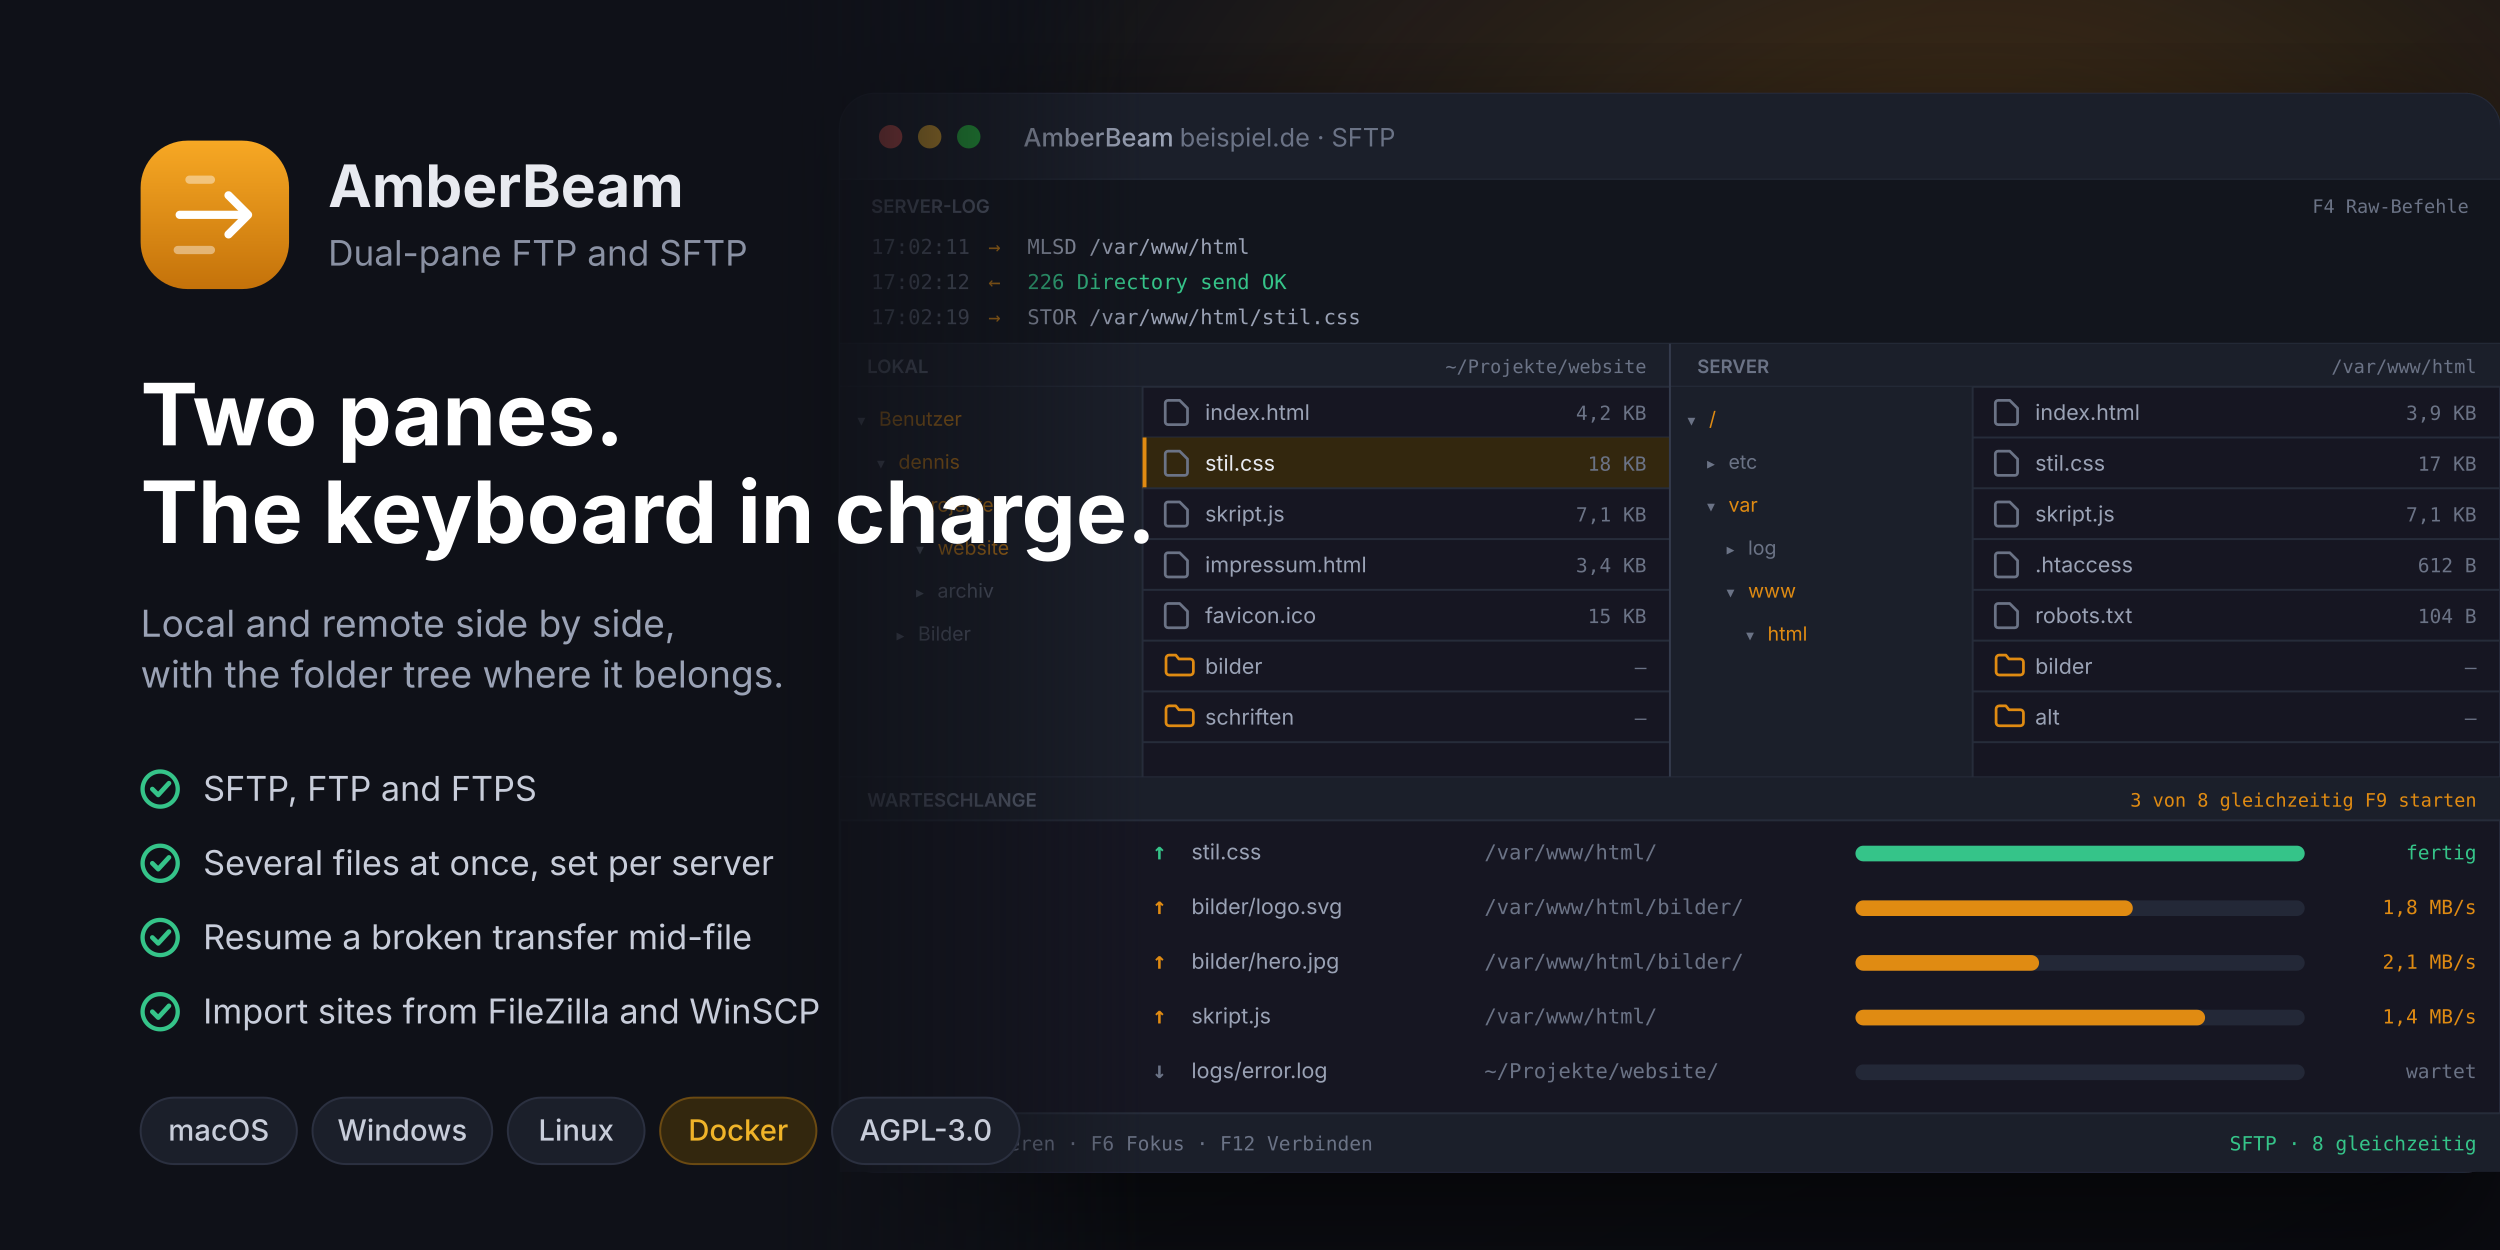
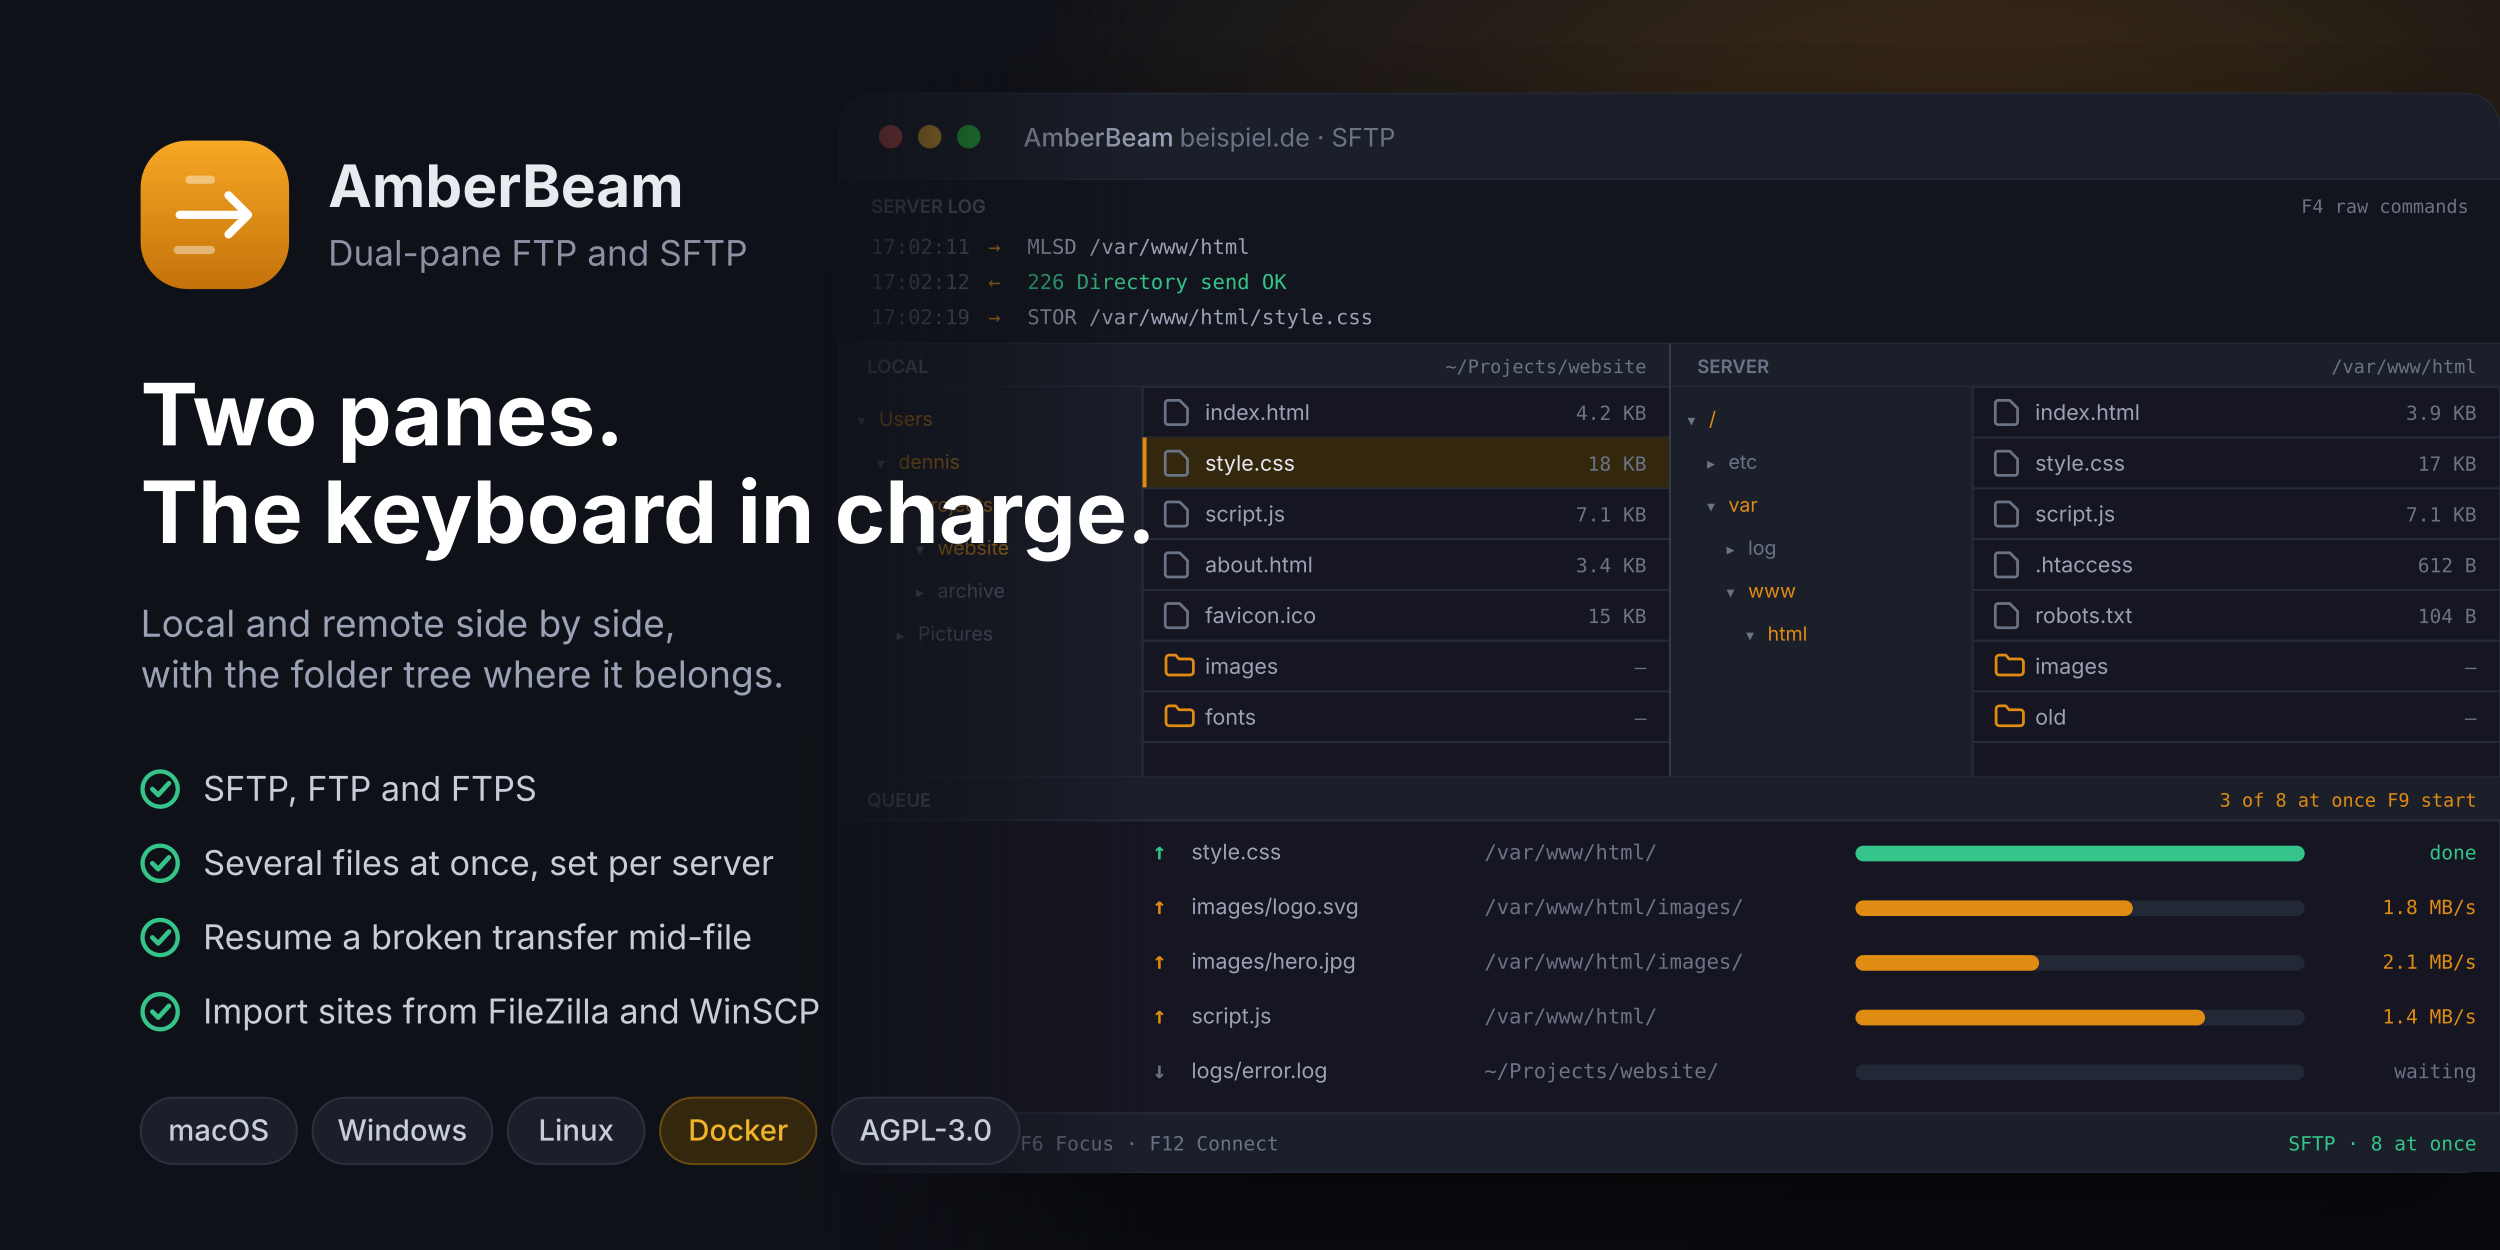
<svg xmlns="http://www.w3.org/2000/svg" viewBox="0 0 1280 640" width="1280" height="640" role="img" aria-label="AmberBeam — dual-pane FTP and SFTP client for macOS, Windows, Linux and Docker">
  <defs>
    <linearGradient id="page" x1="0" y1="0" x2="1" y2="1">
      <stop offset="0" stop-color="#12141c" />
      <stop offset="1" stop-color="#0a0b10" />
    </linearGradient>
    <linearGradient id="brand" x1="0" y1="0" x2="0" y2="1">
      <stop offset="0" stop-color="#f7a824" />
      <stop offset="1" stop-color="#c4720a" />
    </linearGradient>
    <radialGradient id="glow" cx="0.5" cy="0.5" r="0.5">
      <stop offset="0" stop-color="#e08b12" stop-opacity="0.26" />
      <stop offset="1" stop-color="#e08b12" stop-opacity="0" />
    </radialGradient>
    <linearGradient id="scrim" x1="0" y1="0" x2="1" y2="0">
      <stop offset="0" stop-color="#0f1118" stop-opacity="1" />
      <stop offset="0.44" stop-color="#0f1118" stop-opacity="1" />
      <stop offset="0.56" stop-color="#0f1118" stop-opacity="0.55" />
      <stop offset="0.65" stop-color="#0f1118" stop-opacity="0" />
    </linearGradient>
    <filter id="cardshadow" x="-30%" y="-30%" width="160%" height="160%">
      <feDropShadow dx="0" dy="22" stdDeviation="34" flood-color="#000" flood-opacity="0.62" />
    </filter>
  </defs>
  <g font-family="-apple-system, BlinkMacSystemFont, 'Segoe UI', Inter, sans-serif">
    <rect x="0" y="0" width="1280" height="640" rx="0" fill="url(#page)" />
    <ellipse cx="1010" cy="150" rx="520" ry="380" fill="url(#glow)" />
    <g filter="url(#cardshadow)">
      <rect x="430" y="48" width="850" height="552" rx="18" fill="#151821" stroke="#262c3a" />
    </g>
    <path d="M430 66a18 18 0 0 1 18-18h814a18 18 0 0 1 18 18v26H430z" fill="#1b1f2a" />
    <circle cx="456" cy="70" r="6" fill="#ff5f57" />
    <circle cx="476" cy="70" r="6" fill="#febc2e" />
    <circle cx="496" cy="70" r="6" fill="#28c840" />
    <text x="524" y="75" fill="#9aa2b5" font-size="13" font-weight="500">AmberBeam</text>
    <text x="604" y="75" fill="#6b7386" font-size="13">beispiel.de · SFTP</text>
    <line x1="430" y1="92" x2="1280" y2="92" stroke="#262c3a" stroke-width="1" />
    <rect x="430" y="92" width="850" height="84" rx="0" fill="#12151d" />
-     <text x="446" y="109" fill="#6b7386" font-size="9.5" font-weight="600">SERVER-LOG</text>
-     <text x="1264" y="109" fill="#6b7386" font-size="9.5" text-anchor="end" font-family="ui-monospace, SFMono-Regular, Menlo, monospace">F4  Raw-Befehle</text>
+     <text x="446" y="109" fill="#6b7386" font-size="9.5" font-weight="600">SERVER LOG</text>
+     <text x="1264" y="109" fill="#6b7386" font-size="9.5" text-anchor="end" font-family="ui-monospace, SFMono-Regular, Menlo, monospace">F4  raw commands</text>
    <text x="446" y="130" fill="#6b7386" font-size="10.5" font-family="ui-monospace, SFMono-Regular, Menlo, monospace">17:02:11</text>
    <text x="506" y="130" fill="#e08b12" font-size="10.5" font-family="ui-monospace, SFMono-Regular, Menlo, monospace">→</text>
    <text x="526" y="130" fill="#9aa2b5" font-size="10.5" font-family="ui-monospace, SFMono-Regular, Menlo, monospace">MLSD /var/www/html</text>
    <text x="446" y="148" fill="#6b7386" font-size="10.5" font-family="ui-monospace, SFMono-Regular, Menlo, monospace">17:02:12</text>
    <text x="506" y="148" fill="#e08b12" font-size="10.5" font-family="ui-monospace, SFMono-Regular, Menlo, monospace">←</text>
    <text x="526" y="148" fill="#35c489" font-size="10.5" font-family="ui-monospace, SFMono-Regular, Menlo, monospace">226 Directory send OK</text>
    <text x="446" y="166" fill="#6b7386" font-size="10.5" font-family="ui-monospace, SFMono-Regular, Menlo, monospace">17:02:19</text>
    <text x="506" y="166" fill="#e08b12" font-size="10.5" font-family="ui-monospace, SFMono-Regular, Menlo, monospace">→</text>
-     <text x="526" y="166" fill="#9aa2b5" font-size="10.5" font-family="ui-monospace, SFMono-Regular, Menlo, monospace">STOR /var/www/html/stil.css</text>
+     <text x="526" y="166" fill="#9aa2b5" font-size="10.5" font-family="ui-monospace, SFMono-Regular, Menlo, monospace">STOR /var/www/html/style.css</text>
    <line x1="430" y1="176" x2="1280" y2="176" stroke="#262c3a" stroke-width="1" />
    <rect x="430" y="176" width="425" height="22" rx="0" fill="#1b1f2a" />
-     <text x="444" y="191" fill="#6b7386" font-size="9.5" font-weight="600">LOKAL</text>
-     <text x="843" y="191" fill="#6b7386" font-size="9.5" text-anchor="end" font-family="ui-monospace, SFMono-Regular, Menlo, monospace">~/Projekte/website</text>
+     <text x="444" y="191" fill="#6b7386" font-size="9.5" font-weight="600">LOCAL</text>
+     <text x="843" y="191" fill="#6b7386" font-size="9.5" text-anchor="end" font-family="ui-monospace, SFMono-Regular, Menlo, monospace">~/Projects/website</text>
    <line x1="430" y1="198" x2="855" y2="198" stroke="#262c3a" stroke-width="1" />
    <rect x="430" y="198" width="155" height="200" rx="0" fill="#1b1f2a" />
    <line x1="585" y1="198" x2="585" y2="398" stroke="#262c3a" stroke-width="1" />
    <text x="439" y="218" fill="#6b7386" font-size="8">▾</text>
-     <text x="450" y="218" fill="#e08b12" font-size="10">Benutzer</text>
+     <text x="450" y="218" fill="#e08b12" font-size="10">Users</text>
    <text x="449" y="240" fill="#6b7386" font-size="8">▾</text>
    <text x="460" y="240" fill="#e08b12" font-size="10">dennis</text>
    <text x="459" y="262" fill="#6b7386" font-size="8">▾</text>
-     <text x="470" y="262" fill="#e08b12" font-size="10">Projekte</text>
+     <text x="470" y="262" fill="#e08b12" font-size="10">Projects</text>
    <text x="469" y="284" fill="#6b7386" font-size="8">▾</text>
    <text x="480" y="284" fill="#e08b12" font-size="10">website</text>
    <text x="469" y="306" fill="#6b7386" font-size="8">▸</text>
-     <text x="480" y="306" fill="#6b7386" font-size="10">archiv</text>
+     <text x="480" y="306" fill="#6b7386" font-size="10">archive</text>
    <text x="459" y="328" fill="#6b7386" font-size="8">▸</text>
-     <text x="470" y="328" fill="#6b7386" font-size="10">Bilder</text>
+     <text x="470" y="328" fill="#6b7386" font-size="10">Pictures</text>
    <path d="M598 205h6l4 4v7a1.4 1.4 0 0 1-1.4 1.4H598A1.4 1.4 0 0 1 596.6 216V206.4A1.4 1.4 0 0 1 598 205z" fill="none" stroke="#6b7386" stroke-width="1.4" stroke-linejoin="round" />
    <text x="617" y="215" fill="#9aa2b5" font-size="11">index.html</text>
-     <text x="843" y="215" fill="#6b7386" font-size="10" text-anchor="end" font-family="ui-monospace, SFMono-Regular, Menlo, monospace">4,2 KB</text>
+     <text x="843" y="215" fill="#6b7386" font-size="10" text-anchor="end" font-family="ui-monospace, SFMono-Regular, Menlo, monospace">4.2 KB</text>
    <line x1="585" y1="224" x2="855" y2="224" stroke="#262c3a" stroke-width="1" />
    <rect x="585" y="224" width="270" height="26" rx="0" fill="#33270e" />
    <rect x="585" y="224" width="2" height="26" rx="0" fill="#e08b12" />
    <path d="M598 231h6l4 4v7a1.4 1.4 0 0 1-1.4 1.4H598A1.4 1.4 0 0 1 596.6 242V232.4A1.4 1.4 0 0 1 598 231z" fill="none" stroke="#6b7386" stroke-width="1.4" stroke-linejoin="round" />
-     <text x="617" y="241" fill="#e8eaf0" font-size="11">stil.css</text>
+     <text x="617" y="241" fill="#e8eaf0" font-size="11">style.css</text>
    <text x="843" y="241" fill="#6b7386" font-size="10" text-anchor="end" font-family="ui-monospace, SFMono-Regular, Menlo, monospace">18 KB</text>
    <line x1="585" y1="250" x2="855" y2="250" stroke="#262c3a" stroke-width="1" />
    <path d="M598 257h6l4 4v7a1.4 1.4 0 0 1-1.4 1.4H598A1.4 1.4 0 0 1 596.6 268V258.4A1.4 1.4 0 0 1 598 257z" fill="none" stroke="#6b7386" stroke-width="1.4" stroke-linejoin="round" />
-     <text x="617" y="267" fill="#9aa2b5" font-size="11">skript.js</text>
-     <text x="843" y="267" fill="#6b7386" font-size="10" text-anchor="end" font-family="ui-monospace, SFMono-Regular, Menlo, monospace">7,1 KB</text>
+     <text x="617" y="267" fill="#9aa2b5" font-size="11">script.js</text>
+     <text x="843" y="267" fill="#6b7386" font-size="10" text-anchor="end" font-family="ui-monospace, SFMono-Regular, Menlo, monospace">7.1 KB</text>
    <line x1="585" y1="276" x2="855" y2="276" stroke="#262c3a" stroke-width="1" />
    <path d="M598 283h6l4 4v7a1.4 1.4 0 0 1-1.4 1.4H598A1.4 1.4 0 0 1 596.6 294V284.4A1.4 1.4 0 0 1 598 283z" fill="none" stroke="#6b7386" stroke-width="1.4" stroke-linejoin="round" />
-     <text x="617" y="293" fill="#9aa2b5" font-size="11">impressum.html</text>
-     <text x="843" y="293" fill="#6b7386" font-size="10" text-anchor="end" font-family="ui-monospace, SFMono-Regular, Menlo, monospace">3,4 KB</text>
+     <text x="617" y="293" fill="#9aa2b5" font-size="11">about.html</text>
+     <text x="843" y="293" fill="#6b7386" font-size="10" text-anchor="end" font-family="ui-monospace, SFMono-Regular, Menlo, monospace">3.4 KB</text>
    <line x1="585" y1="302" x2="855" y2="302" stroke="#262c3a" stroke-width="1" />
    <path d="M598 309h6l4 4v7a1.4 1.4 0 0 1-1.4 1.4H598A1.4 1.4 0 0 1 596.6 320V310.4A1.4 1.4 0 0 1 598 309z" fill="none" stroke="#6b7386" stroke-width="1.4" stroke-linejoin="round" />
    <text x="617" y="319" fill="#9aa2b5" font-size="11">favicon.ico</text>
    <text x="843" y="319" fill="#6b7386" font-size="10" text-anchor="end" font-family="ui-monospace, SFMono-Regular, Menlo, monospace">15 KB</text>
    <line x1="585" y1="328" x2="855" y2="328" stroke="#262c3a" stroke-width="1" />
    <path d="M597 344v-7a1.6 1.6 0 0 1 1.6-1.6h3.4l1.6 2h5.8a1.6 1.6 0 0 1 1.6 1.6v5a1.6 1.6 0 0 1-1.6 1.6H598.6A1.6 1.6 0 0 1 597 344z" fill="none" stroke="#e08b12" stroke-width="1.4" stroke-linejoin="round" />
-     <text x="617" y="345" fill="#9aa2b5" font-size="11">bilder</text>
+     <text x="617" y="345" fill="#9aa2b5" font-size="11">images</text>
    <text x="843" y="345" fill="#6b7386" font-size="10" text-anchor="end" font-family="ui-monospace, SFMono-Regular, Menlo, monospace">—</text>
    <line x1="585" y1="354" x2="855" y2="354" stroke="#262c3a" stroke-width="1" />
    <path d="M597 370v-7a1.6 1.6 0 0 1 1.6-1.6h3.4l1.6 2h5.8a1.6 1.6 0 0 1 1.6 1.6v5a1.6 1.6 0 0 1-1.6 1.6H598.6A1.6 1.6 0 0 1 597 370z" fill="none" stroke="#e08b12" stroke-width="1.4" stroke-linejoin="round" />
-     <text x="617" y="371" fill="#9aa2b5" font-size="11">schriften</text>
+     <text x="617" y="371" fill="#9aa2b5" font-size="11">fonts</text>
    <text x="843" y="371" fill="#6b7386" font-size="10" text-anchor="end" font-family="ui-monospace, SFMono-Regular, Menlo, monospace">—</text>
    <line x1="585" y1="380" x2="855" y2="380" stroke="#262c3a" stroke-width="1" />
    <rect x="855" y="176" width="425" height="22" rx="0" fill="#1b1f2a" />
    <text x="869" y="191" fill="#6b7386" font-size="9.5" font-weight="600">SERVER</text>
    <text x="1268" y="191" fill="#6b7386" font-size="9.5" text-anchor="end" font-family="ui-monospace, SFMono-Regular, Menlo, monospace">/var/www/html</text>
    <line x1="855" y1="198" x2="1280" y2="198" stroke="#262c3a" stroke-width="1" />
    <rect x="855" y="198" width="155" height="200" rx="0" fill="#1b1f2a" />
    <line x1="1010" y1="198" x2="1010" y2="398" stroke="#262c3a" stroke-width="1" />
    <text x="864" y="218" fill="#6b7386" font-size="8">▾</text>
    <text x="875" y="218" fill="#e08b12" font-size="10">/</text>
    <text x="874" y="240" fill="#6b7386" font-size="8">▸</text>
    <text x="885" y="240" fill="#6b7386" font-size="10">etc</text>
    <text x="874" y="262" fill="#6b7386" font-size="8">▾</text>
    <text x="885" y="262" fill="#e08b12" font-size="10">var</text>
    <text x="884" y="284" fill="#6b7386" font-size="8">▸</text>
    <text x="895" y="284" fill="#6b7386" font-size="10">log</text>
    <text x="884" y="306" fill="#6b7386" font-size="8">▾</text>
    <text x="895" y="306" fill="#e08b12" font-size="10">www</text>
    <text x="894" y="328" fill="#6b7386" font-size="8">▾</text>
    <text x="905" y="328" fill="#e08b12" font-size="10">html</text>
    <path d="M1023 205h6l4 4v7a1.4 1.4 0 0 1-1.4 1.4H1023A1.4 1.4 0 0 1 1021.6 216V206.4A1.4 1.4 0 0 1 1023 205z" fill="none" stroke="#6b7386" stroke-width="1.4" stroke-linejoin="round" />
    <text x="1042" y="215" fill="#9aa2b5" font-size="11">index.html</text>
-     <text x="1268" y="215" fill="#6b7386" font-size="10" text-anchor="end" font-family="ui-monospace, SFMono-Regular, Menlo, monospace">3,9 KB</text>
+     <text x="1268" y="215" fill="#6b7386" font-size="10" text-anchor="end" font-family="ui-monospace, SFMono-Regular, Menlo, monospace">3.9 KB</text>
    <line x1="1010" y1="224" x2="1280" y2="224" stroke="#262c3a" stroke-width="1" />
    <path d="M1023 231h6l4 4v7a1.4 1.4 0 0 1-1.4 1.4H1023A1.4 1.4 0 0 1 1021.6 242V232.4A1.4 1.4 0 0 1 1023 231z" fill="none" stroke="#6b7386" stroke-width="1.4" stroke-linejoin="round" />
-     <text x="1042" y="241" fill="#9aa2b5" font-size="11">stil.css</text>
+     <text x="1042" y="241" fill="#9aa2b5" font-size="11">style.css</text>
    <text x="1268" y="241" fill="#6b7386" font-size="10" text-anchor="end" font-family="ui-monospace, SFMono-Regular, Menlo, monospace">17 KB</text>
    <line x1="1010" y1="250" x2="1280" y2="250" stroke="#262c3a" stroke-width="1" />
    <path d="M1023 257h6l4 4v7a1.4 1.4 0 0 1-1.4 1.4H1023A1.4 1.4 0 0 1 1021.6 268V258.4A1.4 1.4 0 0 1 1023 257z" fill="none" stroke="#6b7386" stroke-width="1.4" stroke-linejoin="round" />
-     <text x="1042" y="267" fill="#9aa2b5" font-size="11">skript.js</text>
-     <text x="1268" y="267" fill="#6b7386" font-size="10" text-anchor="end" font-family="ui-monospace, SFMono-Regular, Menlo, monospace">7,1 KB</text>
+     <text x="1042" y="267" fill="#9aa2b5" font-size="11">script.js</text>
+     <text x="1268" y="267" fill="#6b7386" font-size="10" text-anchor="end" font-family="ui-monospace, SFMono-Regular, Menlo, monospace">7.1 KB</text>
    <line x1="1010" y1="276" x2="1280" y2="276" stroke="#262c3a" stroke-width="1" />
    <path d="M1023 283h6l4 4v7a1.4 1.4 0 0 1-1.4 1.4H1023A1.4 1.4 0 0 1 1021.6 294V284.4A1.4 1.4 0 0 1 1023 283z" fill="none" stroke="#6b7386" stroke-width="1.4" stroke-linejoin="round" />
    <text x="1042" y="293" fill="#9aa2b5" font-size="11">.htaccess</text>
    <text x="1268" y="293" fill="#6b7386" font-size="10" text-anchor="end" font-family="ui-monospace, SFMono-Regular, Menlo, monospace">612 B</text>
    <line x1="1010" y1="302" x2="1280" y2="302" stroke="#262c3a" stroke-width="1" />
    <path d="M1023 309h6l4 4v7a1.4 1.4 0 0 1-1.4 1.4H1023A1.4 1.4 0 0 1 1021.6 320V310.4A1.4 1.4 0 0 1 1023 309z" fill="none" stroke="#6b7386" stroke-width="1.4" stroke-linejoin="round" />
    <text x="1042" y="319" fill="#9aa2b5" font-size="11">robots.txt</text>
    <text x="1268" y="319" fill="#6b7386" font-size="10" text-anchor="end" font-family="ui-monospace, SFMono-Regular, Menlo, monospace">104 B</text>
    <line x1="1010" y1="328" x2="1280" y2="328" stroke="#262c3a" stroke-width="1" />
    <path d="M1022 344v-7a1.6 1.6 0 0 1 1.6-1.6h3.4l1.6 2h5.8a1.6 1.6 0 0 1 1.6 1.6v5a1.6 1.6 0 0 1-1.6 1.6H1023.6A1.6 1.6 0 0 1 1022 344z" fill="none" stroke="#e08b12" stroke-width="1.4" stroke-linejoin="round" />
-     <text x="1042" y="345" fill="#9aa2b5" font-size="11">bilder</text>
+     <text x="1042" y="345" fill="#9aa2b5" font-size="11">images</text>
    <text x="1268" y="345" fill="#6b7386" font-size="10" text-anchor="end" font-family="ui-monospace, SFMono-Regular, Menlo, monospace">—</text>
    <line x1="1010" y1="354" x2="1280" y2="354" stroke="#262c3a" stroke-width="1" />
    <path d="M1022 370v-7a1.6 1.6 0 0 1 1.6-1.6h3.4l1.6 2h5.8a1.6 1.6 0 0 1 1.6 1.6v5a1.6 1.6 0 0 1-1.6 1.6H1023.6A1.6 1.6 0 0 1 1022 370z" fill="none" stroke="#e08b12" stroke-width="1.4" stroke-linejoin="round" />
-     <text x="1042" y="371" fill="#9aa2b5" font-size="11">alt</text>
+     <text x="1042" y="371" fill="#9aa2b5" font-size="11">old</text>
    <text x="1268" y="371" fill="#6b7386" font-size="10" text-anchor="end" font-family="ui-monospace, SFMono-Regular, Menlo, monospace">—</text>
    <line x1="1010" y1="380" x2="1280" y2="380" stroke="#262c3a" stroke-width="1" />
    <line x1="855" y1="176" x2="855" y2="398" stroke="#343b4d" stroke-width="1" />
    <line x1="430" y1="398" x2="1280" y2="398" stroke="#262c3a" stroke-width="1" />
    <rect x="430" y="398" width="850" height="22" rx="0" fill="#1b1f2a" />
-     <text x="444" y="413" fill="#6b7386" font-size="9.5" font-weight="600">WARTESCHLANGE</text>
-     <text x="1268" y="413" fill="#e08b12" font-size="9.5" text-anchor="end" font-family="ui-monospace, SFMono-Regular, Menlo, monospace">3 von 8 gleichzeitig     F9  starten</text>
+     <text x="444" y="413" fill="#6b7386" font-size="9.5" font-weight="600">QUEUE</text>
+     <text x="1268" y="413" fill="#e08b12" font-size="9.5" text-anchor="end" font-family="ui-monospace, SFMono-Regular, Menlo, monospace">3 of 8 at once     F9  start</text>
    <line x1="430" y1="420" x2="1280" y2="420" stroke="#262c3a" stroke-width="1" />
    <text x="590" y="440" fill="#35c489" font-size="12" font-weight="600" font-family="ui-monospace, SFMono-Regular, Menlo, monospace">↑</text>
-     <text x="610" y="440" fill="#9aa2b5" font-size="11">stil.css</text>
+     <text x="610" y="440" fill="#9aa2b5" font-size="11">style.css</text>
    <text x="760" y="440" fill="#6b7386" font-size="10.5" font-family="ui-monospace, SFMono-Regular, Menlo, monospace">/var/www/html/</text>
    <rect x="950" y="433" width="230" height="8" rx="4" fill="#232837" />
    <rect x="950" y="433" width="230" height="8" rx="4" fill="#35c489" />
-     <text x="1268" y="440" fill="#35c489" font-size="10" text-anchor="end" font-family="ui-monospace, SFMono-Regular, Menlo, monospace">fertig</text>
+     <text x="1268" y="440" fill="#35c489" font-size="10" text-anchor="end" font-family="ui-monospace, SFMono-Regular, Menlo, monospace">done</text>
    <text x="590" y="468" fill="#e08b12" font-size="12" font-weight="600" font-family="ui-monospace, SFMono-Regular, Menlo, monospace">↑</text>
-     <text x="610" y="468" fill="#9aa2b5" font-size="11">bilder/logo.svg</text>
-     <text x="760" y="468" fill="#6b7386" font-size="10.5" font-family="ui-monospace, SFMono-Regular, Menlo, monospace">/var/www/html/bilder/</text>
+     <text x="610" y="468" fill="#9aa2b5" font-size="11">images/logo.svg</text>
+     <text x="760" y="468" fill="#6b7386" font-size="10.5" font-family="ui-monospace, SFMono-Regular, Menlo, monospace">/var/www/html/images/</text>
    <rect x="950" y="461" width="230" height="8" rx="4" fill="#232837" />
    <rect x="950" y="461" width="142" height="8" rx="4" fill="#e08b12" />
-     <text x="1268" y="468" fill="#e08b12" font-size="10" text-anchor="end" font-family="ui-monospace, SFMono-Regular, Menlo, monospace">1,8 MB/s</text>
+     <text x="1268" y="468" fill="#e08b12" font-size="10" text-anchor="end" font-family="ui-monospace, SFMono-Regular, Menlo, monospace">1.8 MB/s</text>
    <text x="590" y="496" fill="#e08b12" font-size="12" font-weight="600" font-family="ui-monospace, SFMono-Regular, Menlo, monospace">↑</text>
-     <text x="610" y="496" fill="#9aa2b5" font-size="11">bilder/hero.jpg</text>
-     <text x="760" y="496" fill="#6b7386" font-size="10.5" font-family="ui-monospace, SFMono-Regular, Menlo, monospace">/var/www/html/bilder/</text>
+     <text x="610" y="496" fill="#9aa2b5" font-size="11">images/hero.jpg</text>
+     <text x="760" y="496" fill="#6b7386" font-size="10.5" font-family="ui-monospace, SFMono-Regular, Menlo, monospace">/var/www/html/images/</text>
    <rect x="950" y="489" width="230" height="8" rx="4" fill="#232837" />
    <rect x="950" y="489" width="94" height="8" rx="4" fill="#e08b12" />
-     <text x="1268" y="496" fill="#e08b12" font-size="10" text-anchor="end" font-family="ui-monospace, SFMono-Regular, Menlo, monospace">2,1 MB/s</text>
+     <text x="1268" y="496" fill="#e08b12" font-size="10" text-anchor="end" font-family="ui-monospace, SFMono-Regular, Menlo, monospace">2.1 MB/s</text>
    <text x="590" y="524" fill="#e08b12" font-size="12" font-weight="600" font-family="ui-monospace, SFMono-Regular, Menlo, monospace">↑</text>
-     <text x="610" y="524" fill="#9aa2b5" font-size="11">skript.js</text>
+     <text x="610" y="524" fill="#9aa2b5" font-size="11">script.js</text>
    <text x="760" y="524" fill="#6b7386" font-size="10.5" font-family="ui-monospace, SFMono-Regular, Menlo, monospace">/var/www/html/</text>
    <rect x="950" y="517" width="230" height="8" rx="4" fill="#232837" />
    <rect x="950" y="517" width="179" height="8" rx="4" fill="#e08b12" />
-     <text x="1268" y="524" fill="#e08b12" font-size="10" text-anchor="end" font-family="ui-monospace, SFMono-Regular, Menlo, monospace">1,4 MB/s</text>
+     <text x="1268" y="524" fill="#e08b12" font-size="10" text-anchor="end" font-family="ui-monospace, SFMono-Regular, Menlo, monospace">1.4 MB/s</text>
    <text x="590" y="552" fill="#6b7386" font-size="12" font-weight="600" font-family="ui-monospace, SFMono-Regular, Menlo, monospace">↓</text>
    <text x="610" y="552" fill="#9aa2b5" font-size="11">logs/error.log</text>
-     <text x="760" y="552" fill="#6b7386" font-size="10.5" font-family="ui-monospace, SFMono-Regular, Menlo, monospace">~/Projekte/website/</text>
+     <text x="760" y="552" fill="#6b7386" font-size="10.5" font-family="ui-monospace, SFMono-Regular, Menlo, monospace">~/Projects/website/</text>
    <rect x="950" y="545" width="230" height="8" rx="4" fill="#232837" />
-     <text x="1268" y="552" fill="#6b7386" font-size="10" text-anchor="end" font-family="ui-monospace, SFMono-Regular, Menlo, monospace">wartet</text>
+     <text x="1268" y="552" fill="#6b7386" font-size="10" text-anchor="end" font-family="ui-monospace, SFMono-Regular, Menlo, monospace">waiting</text>
    <rect x="430" y="570" width="850" height="30" rx="0" fill="#1b1f2a" />
    <line x1="430" y1="570" x2="1280" y2="570" stroke="#262c3a" stroke-width="1" />
-     <text x="444" y="589" fill="#6b7386" font-size="10" font-family="ui-monospace, SFMono-Regular, Menlo, monospace">F5 Aktualisieren  ·  F6 Fokus  ·  F12 Verbinden</text>
-     <text x="1268" y="589" fill="#35c489" font-size="10" text-anchor="end" font-family="ui-monospace, SFMono-Regular, Menlo, monospace">SFTP  ·  8 gleichzeitig</text>
+     <text x="444" y="589" fill="#6b7386" font-size="10" font-family="ui-monospace, SFMono-Regular, Menlo, monospace">F5 Refresh  ·  F6 Focus  ·  F12 Connect</text>
+     <text x="1268" y="589" fill="#35c489" font-size="10" text-anchor="end" font-family="ui-monospace, SFMono-Regular, Menlo, monospace">SFTP  ·  8 at once</text>
    <rect x="0" y="0" width="900" height="640" rx="0" fill="url(#scrim)" />
    <rect x="72" y="72" width="76" height="76" rx="24" fill="url(#brand)" />
    <g fill="none" stroke="#fff" stroke-width="4.2" stroke-linecap="round" stroke-linejoin="round">
      <path d="M92 110h32" />
      <path d="M117 100l10 10-10 10" />
      <path d="M97 92h11" opacity="0.42" />
      <path d="M91 128h17" opacity="0.42" />
    </g>
    <text x="168" y="106" fill="#e8eaf0" font-size="30" font-weight="700">AmberBeam</text>
    <text x="168" y="136" fill="#8a91a3" font-size="18">Dual-pane FTP and SFTP</text>
    <text x="72" y="228" fill="#ffffff" font-size="44" font-weight="700">Two panes.</text>
    <text x="72" y="278" fill="#ffffff" font-size="44" font-weight="700">The keyboard in charge.</text>
    <text x="72" y="326" fill="#9aa2b5" font-size="19">Local and remote side by side,</text>
    <text x="72" y="352" fill="#9aa2b5" font-size="19">with the folder tree where it belongs.</text>
    <circle cx="82" cy="404" r="9" fill="none" stroke="#35c489" stroke-width="2.2" />
    <path d="M78 404l3 3 5.5-6" stroke="#35c489" stroke-width="2.4" fill="none" stroke-linecap="round" stroke-linejoin="round" />
    <text x="104" y="410" fill="#c8cdda" font-size="17.5">SFTP, FTP and FTPS</text>
    <circle cx="82" cy="442" r="9" fill="none" stroke="#35c489" stroke-width="2.2" />
    <path d="M78 442l3 3 5.5-6" stroke="#35c489" stroke-width="2.4" fill="none" stroke-linecap="round" stroke-linejoin="round" />
    <text x="104" y="448" fill="#c8cdda" font-size="17.5">Several files at once, set per server</text>
    <circle cx="82" cy="480" r="9" fill="none" stroke="#35c489" stroke-width="2.2" />
    <path d="M78 480l3 3 5.5-6" stroke="#35c489" stroke-width="2.4" fill="none" stroke-linecap="round" stroke-linejoin="round" />
    <text x="104" y="486" fill="#c8cdda" font-size="17.5">Resume a broken transfer mid-file</text>
    <circle cx="82" cy="518" r="9" fill="none" stroke="#35c489" stroke-width="2.2" />
    <path d="M78 518l3 3 5.5-6" stroke="#35c489" stroke-width="2.4" fill="none" stroke-linecap="round" stroke-linejoin="round" />
    <text x="104" y="524" fill="#c8cdda" font-size="17.5">Import sites from FileZilla and WinSCP</text>
    <rect x="72" y="562" width="80" height="34" rx="17" fill="#1b1f2a" stroke="#2b3040" />
    <text x="112.0" y="584" fill="#c8cdda" font-size="15" font-weight="500" text-anchor="middle">macOS</text>
    <rect x="160" y="562" width="92" height="34" rx="17" fill="#1b1f2a" stroke="#2b3040" />
    <text x="206.0" y="584" fill="#c8cdda" font-size="15" font-weight="500" text-anchor="middle">Windows</text>
    <rect x="260" y="562" width="70" height="34" rx="17" fill="#1b1f2a" stroke="#2b3040" />
    <text x="295.0" y="584" fill="#c8cdda" font-size="15" font-weight="500" text-anchor="middle">Linux</text>
    <rect x="338" y="562" width="80" height="34" rx="17" fill="#33270e" stroke="#6b4a12" />
    <text x="378.0" y="584" fill="#f0b429" font-size="15" font-weight="500" text-anchor="middle">Docker</text>
    <rect x="426" y="562" width="96" height="34" rx="17" fill="#1b1f2a" stroke="#2b3040" />
    <text x="474.0" y="584" fill="#c8cdda" font-size="15" font-weight="500" text-anchor="middle">AGPL-3.0</text>
  </g>
</svg>
